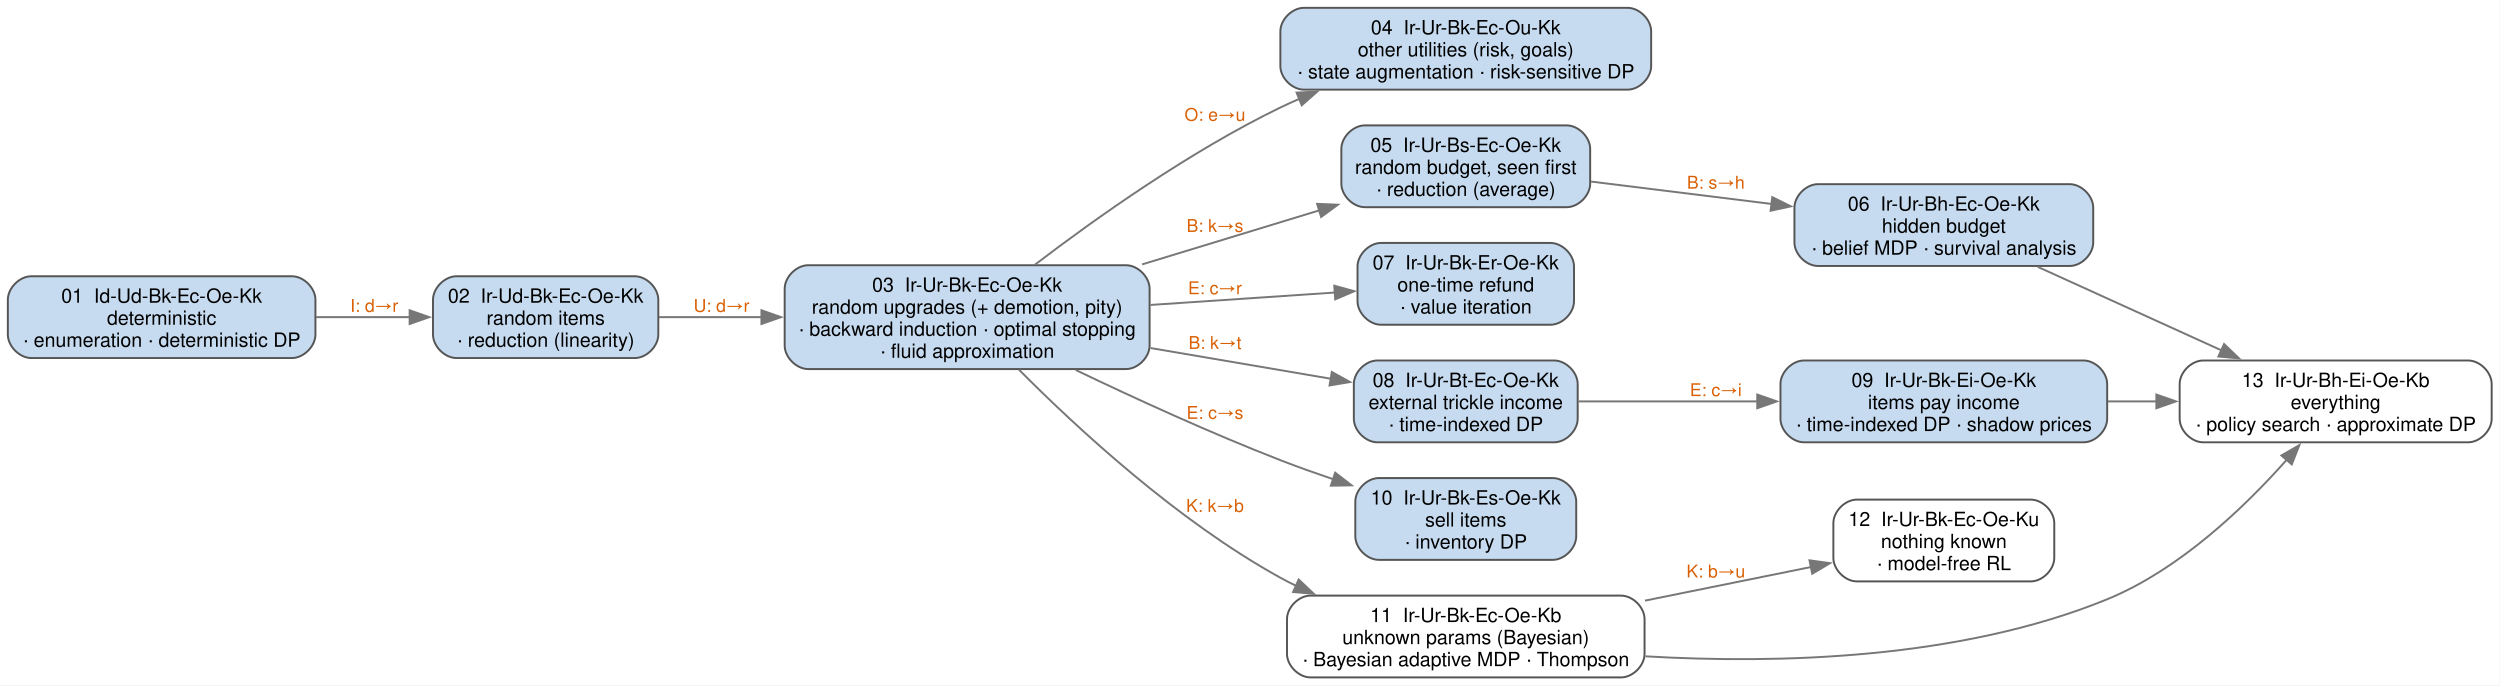
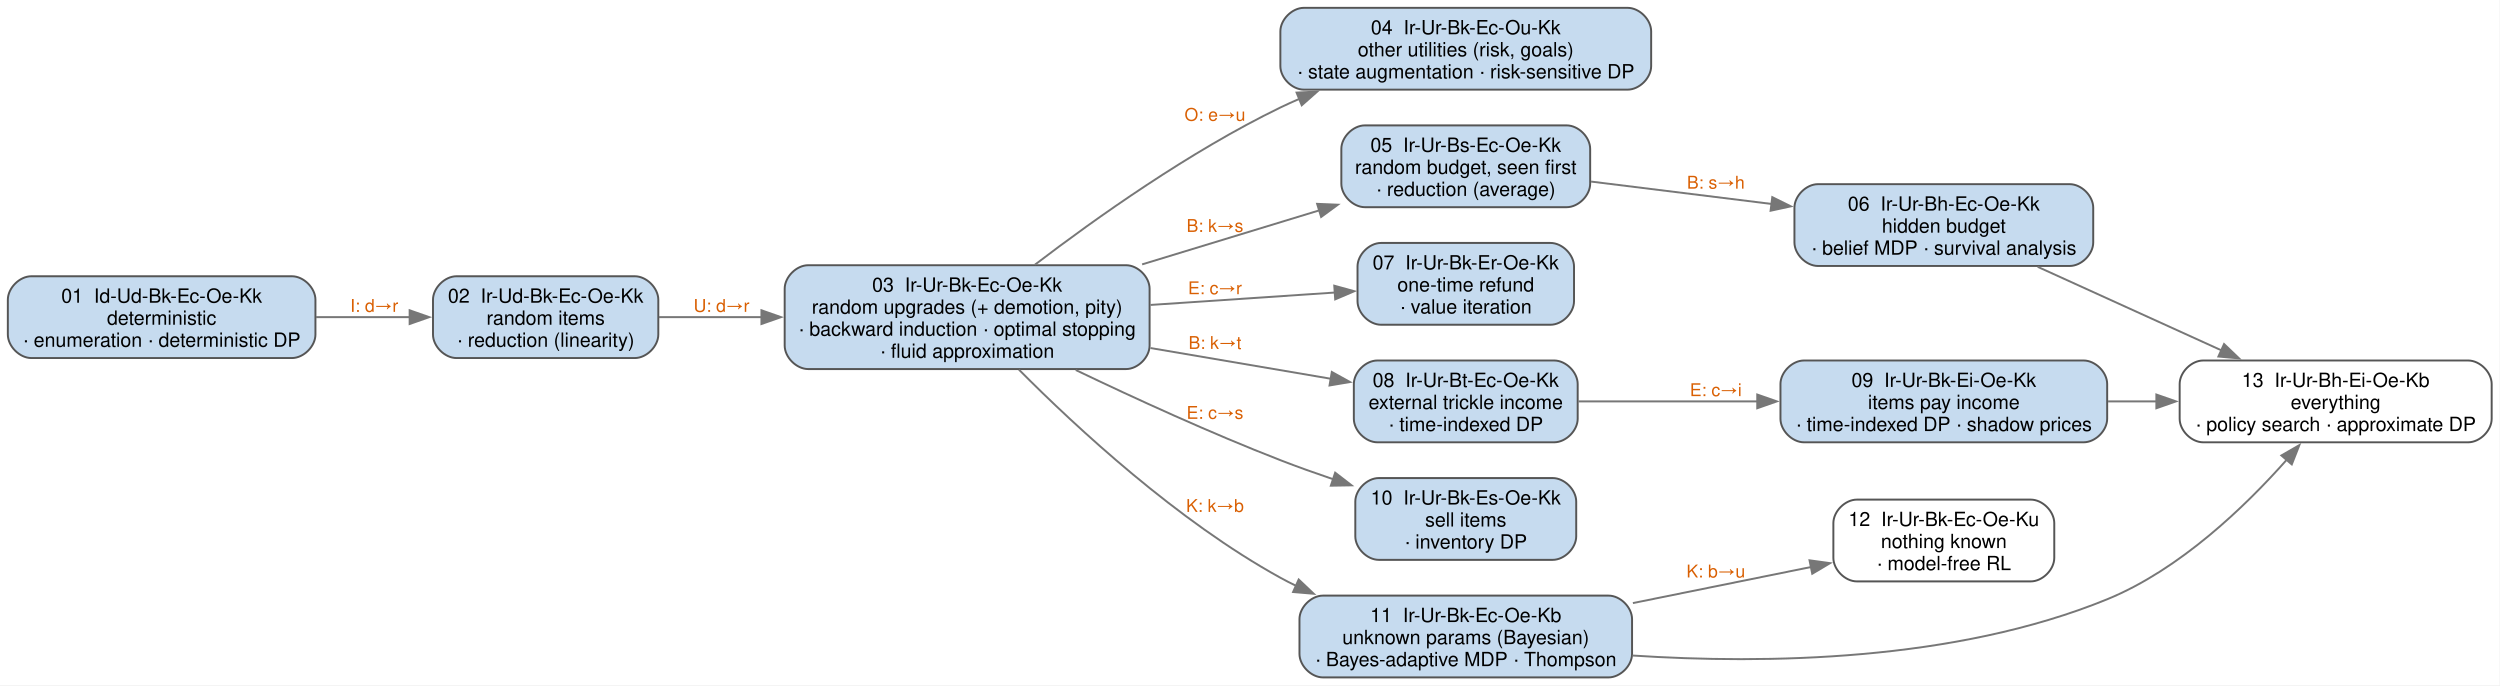
<svg xmlns="http://www.w3.org/2000/svg" width="1276pt" height="350pt" viewBox="0.00 0.00 1276.00 350.00">
  <g id="graph0" class="graph" transform="scale(1 1) rotate(0) translate(4 345.75)">
    <polygon fill="white" stroke="none" points="-4,4 -4,-345.75 1271.75,-345.75 1271.75,4 -4,4" />
    <g id="node1" class="node">
      <path fill="#c6dbef" stroke="#555555" d="M145,-204.75C145,-204.75 12,-204.75 12,-204.75 6,-204.75 0,-198.75 0,-192.75 0,-192.75 0,-175 0,-175 0,-169 6,-163 12,-163 12,-163 145,-163 145,-163 151,-163 157,-169 157,-175 157,-175 157,-192.75 157,-192.75 157,-198.75 151,-204.75 145,-204.75" />
      <text xml:space="preserve" text-anchor="middle" x="78.5" y="-191.25" font-family="Helvetica,sans-Serif" font-size="10.00">01  Id-Ud-Bk-Ec-Oe-Kk</text>
      <text xml:space="preserve" text-anchor="middle" x="78.5" y="-180" font-family="Helvetica,sans-Serif" font-size="10.00">deterministic</text>
      <text xml:space="preserve" text-anchor="middle" x="78.5" y="-168.75" font-family="Helvetica,sans-Serif" font-size="10.00">· enumeration · deterministic DP</text>
    </g>
    <g id="node2" class="node">
      <path fill="#c6dbef" stroke="#555555" d="M320,-204.75C320,-204.75 229,-204.75 229,-204.75 223,-204.75 217,-198.75 217,-192.75 217,-192.75 217,-175 217,-175 217,-169 223,-163 229,-163 229,-163 320,-163 320,-163 326,-163 332,-169 332,-175 332,-175 332,-192.75 332,-192.75 332,-198.75 326,-204.75 320,-204.75" />
      <text xml:space="preserve" text-anchor="middle" x="274.5" y="-191.25" font-family="Helvetica,sans-Serif" font-size="10.00">02  Ir-Ud-Bk-Ec-Oe-Kk</text>
      <text xml:space="preserve" text-anchor="middle" x="274.5" y="-180" font-family="Helvetica,sans-Serif" font-size="10.00">random items</text>
      <text xml:space="preserve" text-anchor="middle" x="274.5" y="-168.75" font-family="Helvetica,sans-Serif" font-size="10.00">· reduction (linearity)</text>
    </g>
    <g id="edge1" class="edge">
      <path fill="none" stroke="#777777" d="M157.29,-183.88C173.24,-183.88 189.91,-183.88 205.48,-183.88" />
      <polygon fill="#777777" stroke="#777777" points="205.08,-187.38 215.08,-183.88 205.08,-180.38 205.08,-187.38" />
      <text xml:space="preserve" text-anchor="middle" x="187" y="-186.57" font-family="Helvetica,sans-Serif" font-size="9.00" fill="#d95f02">I: d→r</text>
    </g>
    <g id="node3" class="node">
      <path fill="#c6dbef" stroke="#555555" d="M570.75,-210.38C570.75,-210.38 408.5,-210.38 408.5,-210.38 402.5,-210.38 396.5,-204.38 396.5,-198.38 396.5,-198.38 396.5,-169.38 396.5,-169.38 396.5,-163.38 402.5,-157.38 408.5,-157.38 408.5,-157.38 570.75,-157.38 570.75,-157.38 576.75,-157.38 582.75,-163.38 582.75,-169.38 582.75,-169.38 582.75,-198.38 582.75,-198.38 582.75,-204.38 576.75,-210.38 570.75,-210.38" />
      <text xml:space="preserve" text-anchor="middle" x="489.62" y="-196.88" font-family="Helvetica,sans-Serif" font-size="10.00">03  Ir-Ur-Bk-Ec-Oe-Kk</text>
      <text xml:space="preserve" text-anchor="middle" x="489.62" y="-185.62" font-family="Helvetica,sans-Serif" font-size="10.00">random upgrades (+ demotion, pity)</text>
      <text xml:space="preserve" text-anchor="middle" x="489.62" y="-174.38" font-family="Helvetica,sans-Serif" font-size="10.00">· backward induction · optimal stopping</text>
      <text xml:space="preserve" text-anchor="middle" x="489.62" y="-163.12" font-family="Helvetica,sans-Serif" font-size="10.00">· fluid approximation</text>
    </g>
    <g id="edge2" class="edge">
      <path fill="none" stroke="#777777" d="M332.33,-183.88C348.49,-183.88 366.62,-183.88 384.65,-183.88" />
      <polygon fill="#777777" stroke="#777777" points="384.64,-187.38 394.64,-183.88 384.64,-180.38 384.64,-187.38" />
      <text xml:space="preserve" text-anchor="middle" x="364.25" y="-186.57" font-family="Helvetica,sans-Serif" font-size="9.00" fill="#d95f02">U: d→r</text>
    </g>
    <g id="node4" class="node">
      <path fill="#c6dbef" stroke="#555555" d="M826.75,-341.75C826.75,-341.75 661.5,-341.75 661.5,-341.75 655.5,-341.75 649.5,-335.75 649.5,-329.75 649.5,-329.75 649.5,-312 649.5,-312 649.5,-306 655.5,-300 661.5,-300 661.5,-300 826.75,-300 826.75,-300 832.75,-300 838.75,-306 838.75,-312 838.75,-312 838.75,-329.75 838.75,-329.75 838.75,-335.75 832.75,-341.75 826.75,-341.75" />
      <text xml:space="preserve" text-anchor="middle" x="744.12" y="-328.25" font-family="Helvetica,sans-Serif" font-size="10.00">04  Ir-Ur-Bk-Ec-Ou-Kk</text>
      <text xml:space="preserve" text-anchor="middle" x="744.12" y="-317" font-family="Helvetica,sans-Serif" font-size="10.00">other utilities (risk, goals)</text>
      <text xml:space="preserve" text-anchor="middle" x="744.12" y="-305.75" font-family="Helvetica,sans-Serif" font-size="10.00">· state augmentation · risk-sensitive DP</text>
    </g>
    <g id="edge3" class="edge">
      <path fill="none" stroke="#777777" d="M524.24,-210.66C555.28,-234.35 603.42,-268.53 649.5,-290.88 652.62,-292.39 655.84,-293.85 659.12,-295.26" />
      <polygon fill="#777777" stroke="#777777" points="657.77,-298.49 668.35,-299.02 660.41,-292.01 657.77,-298.49" />
      <text xml:space="preserve" text-anchor="middle" x="616.12" y="-284.09" font-family="Helvetica,sans-Serif" font-size="9.00" fill="#d95f02">O: e→u</text>
    </g>
    <g id="node5" class="node">
      <path fill="#c6dbef" stroke="#555555" d="M795.62,-281.75C795.62,-281.75 692.62,-281.75 692.62,-281.75 686.62,-281.75 680.62,-275.75 680.62,-269.75 680.62,-269.75 680.62,-252 680.62,-252 680.62,-246 686.62,-240 692.62,-240 692.62,-240 795.62,-240 795.62,-240 801.62,-240 807.62,-246 807.62,-252 807.62,-252 807.62,-269.75 807.62,-269.75 807.62,-275.75 801.62,-281.75 795.62,-281.75" />
      <text xml:space="preserve" text-anchor="middle" x="744.12" y="-268.25" font-family="Helvetica,sans-Serif" font-size="10.00">05  Ir-Ur-Bs-Ec-Oe-Kk</text>
      <text xml:space="preserve" text-anchor="middle" x="744.12" y="-257" font-family="Helvetica,sans-Serif" font-size="10.00">random budget, seen first</text>
      <text xml:space="preserve" text-anchor="middle" x="744.12" y="-245.75" font-family="Helvetica,sans-Serif" font-size="10.00">· reduction (average)</text>
    </g>
    <g id="edge4" class="edge">
      <path fill="none" stroke="#777777" d="M578.94,-210.81C608.57,-219.84 641.28,-229.82 669.65,-238.47" />
      <polygon fill="#777777" stroke="#777777" points="668.26,-241.71 678.85,-241.27 670.31,-235.01 668.26,-241.71" />
      <text xml:space="preserve" text-anchor="middle" x="616.12" y="-227.38" font-family="Helvetica,sans-Serif" font-size="9.00" fill="#d95f02">B: k→s</text>
    </g>
    <g id="node7" class="node">
      <path fill="#c6dbef" stroke="#555555" d="M787.38,-221.75C787.38,-221.75 700.88,-221.75 700.88,-221.75 694.88,-221.75 688.88,-215.75 688.88,-209.75 688.88,-209.75 688.88,-192 688.88,-192 688.88,-186 694.88,-180 700.88,-180 700.88,-180 787.38,-180 787.38,-180 793.38,-180 799.38,-186 799.38,-192 799.38,-192 799.38,-209.75 799.38,-209.75 799.38,-215.75 793.38,-221.75 787.38,-221.75" />
      <text xml:space="preserve" text-anchor="middle" x="744.12" y="-208.25" font-family="Helvetica,sans-Serif" font-size="10.00">07  Ir-Ur-Bk-Er-Oe-Kk</text>
      <text xml:space="preserve" text-anchor="middle" x="744.12" y="-197" font-family="Helvetica,sans-Serif" font-size="10.00">one-time refund</text>
      <text xml:space="preserve" text-anchor="middle" x="744.12" y="-185.75" font-family="Helvetica,sans-Serif" font-size="10.00">· value iteration</text>
    </g>
    <g id="edge6" class="edge">
      <path fill="none" stroke="#777777" d="M583.21,-190.11C614.53,-192.22 648.82,-194.53 677.59,-196.46" />
      <polygon fill="#777777" stroke="#777777" points="677.01,-199.93 687.22,-197.11 677.48,-192.95 677.01,-199.93" />
      <text xml:space="preserve" text-anchor="middle" x="616.12" y="-195.58" font-family="Helvetica,sans-Serif" font-size="9.00" fill="#d95f02">E: c→r</text>
    </g>
    <g id="node8" class="node">
      <path fill="#c6dbef" stroke="#555555" d="M789.25,-161.75C789.25,-161.75 699,-161.75 699,-161.75 693,-161.75 687,-155.75 687,-149.75 687,-149.75 687,-132 687,-132 687,-126 693,-120 699,-120 699,-120 789.25,-120 789.25,-120 795.25,-120 801.25,-126 801.25,-132 801.25,-132 801.25,-149.75 801.25,-149.75 801.25,-155.75 795.25,-161.75 789.25,-161.75" />
      <text xml:space="preserve" text-anchor="middle" x="744.12" y="-148.25" font-family="Helvetica,sans-Serif" font-size="10.00">08  Ir-Ur-Bt-Ec-Oe-Kk</text>
      <text xml:space="preserve" text-anchor="middle" x="744.12" y="-137" font-family="Helvetica,sans-Serif" font-size="10.00">external trickle income</text>
      <text xml:space="preserve" text-anchor="middle" x="744.12" y="-125.75" font-family="Helvetica,sans-Serif" font-size="10.00">· time-indexed DP</text>
    </g>
    <g id="edge7" class="edge">
      <path fill="none" stroke="#777777" d="M583.21,-168.11C613.78,-162.9 647.19,-157.21 675.52,-152.39" />
      <polygon fill="#777777" stroke="#777777" points="675.76,-155.9 685.03,-150.77 674.59,-149 675.76,-155.9" />
      <text xml:space="preserve" text-anchor="middle" x="616.12" y="-167.65" font-family="Helvetica,sans-Serif" font-size="9.00" fill="#d95f02">B: k→t</text>
    </g>
    <g id="node10" class="node">
      <path fill="#c6dbef" stroke="#555555" d="M788.5,-101.75C788.5,-101.75 699.75,-101.75 699.75,-101.75 693.75,-101.75 687.75,-95.75 687.75,-89.75 687.75,-89.75 687.75,-72 687.75,-72 687.75,-66 693.75,-60 699.75,-60 699.75,-60 788.5,-60 788.5,-60 794.5,-60 800.5,-66 800.5,-72 800.5,-72 800.5,-89.75 800.5,-89.75 800.5,-95.75 794.5,-101.75 788.5,-101.75" />
      <text xml:space="preserve" text-anchor="middle" x="744.12" y="-88.25" font-family="Helvetica,sans-Serif" font-size="10.00">10  Ir-Ur-Bk-Es-Oe-Kk</text>
      <text xml:space="preserve" text-anchor="middle" x="744.12" y="-77" font-family="Helvetica,sans-Serif" font-size="10.00">sell items</text>
      <text xml:space="preserve" text-anchor="middle" x="744.12" y="-65.75" font-family="Helvetica,sans-Serif" font-size="10.00">· inventory DP</text>
    </g>
    <g id="edge9" class="edge">
      <path fill="none" stroke="#777777" d="M545.07,-156.88C575.42,-142.34 614.13,-124.61 649.5,-110.88 658.19,-107.5 667.44,-104.2 676.6,-101.1" />
      <polygon fill="#777777" stroke="#777777" points="677.47,-104.5 685.85,-98.03 675.26,-97.85 677.47,-104.5" />
      <text xml:space="preserve" text-anchor="middle" x="616.12" y="-131.97" font-family="Helvetica,sans-Serif" font-size="9.00" fill="#d95f02">E: c→s</text>
    </g>
    <g id="node11" class="node">
-       <path fill="white" stroke="#555555" d="M823.38,-41.75C823.38,-41.75 664.88,-41.75 664.88,-41.75 658.88,-41.75 652.88,-35.75 652.88,-29.75 652.88,-29.75 652.88,-12 652.88,-12 652.88,-6 658.88,0 664.88,0 664.88,0 823.38,0 823.38,0 829.38,0 835.38,-6 835.38,-12 835.38,-12 835.38,-29.75 835.38,-29.75 835.38,-35.75 829.38,-41.75 823.38,-41.75" />
+       <path fill="#c6dbef" stroke="#555555" d="M817,-41.75C817,-41.75 671.25,-41.75 671.25,-41.75 665.25,-41.75 659.25,-35.75 659.25,-29.75 659.25,-29.75 659.25,-12 659.25,-12 659.25,-6 665.25,0 671.25,0 671.25,0 817,0 817,0 823,0 829,-6 829,-12 829,-12 829,-29.75 829,-29.75 829,-35.75 823,-41.75 817,-41.75" />
      <text xml:space="preserve" text-anchor="middle" x="744.12" y="-28.25" font-family="Helvetica,sans-Serif" font-size="10.00">11  Ir-Ur-Bk-Ec-Oe-Kb</text>
      <text xml:space="preserve" text-anchor="middle" x="744.12" y="-17" font-family="Helvetica,sans-Serif" font-size="10.00">unknown params (Bayesian)</text>
-       <text xml:space="preserve" text-anchor="middle" x="744.12" y="-5.75" font-family="Helvetica,sans-Serif" font-size="10.00">· Bayesian adaptive MDP · Thompson</text>
+       <text xml:space="preserve" text-anchor="middle" x="744.12" y="-5.75" font-family="Helvetica,sans-Serif" font-size="10.00">· Bayes-adaptive MDP · Thompson</text>
    </g>
    <g id="edge10" class="edge">
      <path fill="none" stroke="#777777" d="M516.07,-157.07C545.61,-127.34 597.04,-79.77 649.5,-50.88 652.14,-49.42 654.87,-48.02 657.65,-46.68" />
      <polygon fill="#777777" stroke="#777777" points="658.85,-49.98 666.54,-42.69 655.99,-43.59 658.85,-49.98" />
      <text xml:space="preserve" text-anchor="middle" x="616.12" y="-84.47" font-family="Helvetica,sans-Serif" font-size="9.00" fill="#d95f02">K: k→b</text>
    </g>
    <g id="node6" class="node">
      <path fill="#c6dbef" stroke="#555555" d="M1052.38,-251.75C1052.38,-251.75 923.88,-251.75 923.88,-251.75 917.88,-251.75 911.88,-245.75 911.88,-239.75 911.88,-239.75 911.88,-222 911.88,-222 911.88,-216 917.88,-210 923.88,-210 923.88,-210 1052.38,-210 1052.38,-210 1058.38,-210 1064.38,-216 1064.38,-222 1064.38,-222 1064.38,-239.75 1064.38,-239.75 1064.38,-245.75 1058.38,-251.75 1052.38,-251.75" />
      <text xml:space="preserve" text-anchor="middle" x="988.12" y="-238.25" font-family="Helvetica,sans-Serif" font-size="10.00">06  Ir-Ur-Bh-Ec-Oe-Kk</text>
      <text xml:space="preserve" text-anchor="middle" x="988.12" y="-227" font-family="Helvetica,sans-Serif" font-size="10.00">hidden budget</text>
      <text xml:space="preserve" text-anchor="middle" x="988.12" y="-215.75" font-family="Helvetica,sans-Serif" font-size="10.00">· belief MDP · survival analysis</text>
    </g>
    <g id="edge5" class="edge">
      <path fill="none" stroke="#777777" d="M808.08,-253.07C836.26,-249.58 869.96,-245.4 900.48,-241.62" />
      <polygon fill="#777777" stroke="#777777" points="900.57,-245.13 910.06,-240.43 899.71,-238.19 900.57,-245.13" />
      <text xml:space="preserve" text-anchor="middle" x="871.75" y="-249.47" font-family="Helvetica,sans-Serif" font-size="9.00" fill="#d95f02">B: s→h</text>
    </g>
    <g id="node13" class="node">
      <path fill="white" stroke="#555555" d="M1255.75,-161.75C1255.75,-161.75 1120.5,-161.75 1120.5,-161.75 1114.5,-161.75 1108.5,-155.75 1108.5,-149.75 1108.5,-149.75 1108.5,-132 1108.5,-132 1108.5,-126 1114.5,-120 1120.5,-120 1120.5,-120 1255.75,-120 1255.75,-120 1261.75,-120 1267.75,-126 1267.75,-132 1267.75,-132 1267.75,-149.75 1267.75,-149.75 1267.75,-155.75 1261.75,-161.75 1255.75,-161.75" />
      <text xml:space="preserve" text-anchor="middle" x="1188.12" y="-148.25" font-family="Helvetica,sans-Serif" font-size="10.00">13  Ir-Ur-Bh-Ei-Oe-Kb</text>
      <text xml:space="preserve" text-anchor="middle" x="1188.12" y="-137" font-family="Helvetica,sans-Serif" font-size="10.00">everything</text>
      <text xml:space="preserve" text-anchor="middle" x="1188.12" y="-125.75" font-family="Helvetica,sans-Serif" font-size="10.00">· policy search · approximate DP</text>
    </g>
    <g id="edge12" class="edge">
      <path fill="none" stroke="#777777" d="M1036.05,-209.55C1064.18,-196.76 1100.15,-180.41 1129.94,-166.87" />
      <polygon fill="#777777" stroke="#777777" points="1131.16,-170.16 1138.82,-162.83 1128.27,-163.78 1131.16,-170.16" />
    </g>
    <g id="node9" class="node">
      <path fill="#c6dbef" stroke="#555555" d="M1059.5,-161.75C1059.5,-161.75 916.75,-161.75 916.75,-161.75 910.75,-161.75 904.75,-155.75 904.75,-149.75 904.75,-149.75 904.75,-132 904.75,-132 904.75,-126 910.75,-120 916.75,-120 916.75,-120 1059.5,-120 1059.5,-120 1065.5,-120 1071.5,-126 1071.5,-132 1071.5,-132 1071.5,-149.75 1071.5,-149.75 1071.5,-155.75 1065.5,-161.75 1059.5,-161.75" />
      <text xml:space="preserve" text-anchor="middle" x="988.12" y="-148.25" font-family="Helvetica,sans-Serif" font-size="10.00">09  Ir-Ur-Bk-Ei-Oe-Kk</text>
      <text xml:space="preserve" text-anchor="middle" x="988.12" y="-137" font-family="Helvetica,sans-Serif" font-size="10.00">items pay income</text>
      <text xml:space="preserve" text-anchor="middle" x="988.12" y="-125.75" font-family="Helvetica,sans-Serif" font-size="10.00">· time-indexed DP · shadow prices</text>
    </g>
    <g id="edge8" class="edge">
      <path fill="none" stroke="#777777" d="M801.56,-140.88C828.8,-140.88 862.22,-140.88 893.15,-140.88" />
      <polygon fill="#777777" stroke="#777777" points="892.9,-144.38 902.9,-140.88 892.9,-137.38 892.9,-144.38" />
      <text xml:space="preserve" text-anchor="middle" x="871.75" y="-143.57" font-family="Helvetica,sans-Serif" font-size="9.00" fill="#d95f02">E: c→i</text>
    </g>
    <g id="edge13" class="edge">
      <path fill="none" stroke="#777777" d="M1071.95,-140.88C1080.18,-140.88 1088.57,-140.88 1096.87,-140.88" />
      <polygon fill="#777777" stroke="#777777" points="1096.61,-144.38 1106.61,-140.88 1096.61,-137.38 1096.61,-144.38" />
    </g>
    <g id="node12" class="node">
      <path fill="white" stroke="#555555" d="M1032.5,-90.75C1032.5,-90.75 943.75,-90.75 943.75,-90.75 937.75,-90.75 931.75,-84.75 931.75,-78.75 931.75,-78.75 931.75,-61 931.75,-61 931.75,-55 937.75,-49 943.75,-49 943.75,-49 1032.5,-49 1032.5,-49 1038.5,-49 1044.5,-55 1044.5,-61 1044.5,-61 1044.5,-78.75 1044.5,-78.75 1044.5,-84.75 1038.5,-90.75 1032.5,-90.75" />
      <text xml:space="preserve" text-anchor="middle" x="988.12" y="-77.25" font-family="Helvetica,sans-Serif" font-size="10.00">12  Ir-Ur-Bk-Ec-Oe-Ku</text>
      <text xml:space="preserve" text-anchor="middle" x="988.12" y="-66" font-family="Helvetica,sans-Serif" font-size="10.00">nothing known</text>
      <text xml:space="preserve" text-anchor="middle" x="988.12" y="-54.75" font-family="Helvetica,sans-Serif" font-size="10.00">· model-free RL</text>
    </g>
    <g id="edge11" class="edge">
-       <path fill="none" stroke="#777777" d="M835.58,-39.19C863.77,-44.9 894.33,-51.09 920.58,-56.4" />
-       <polygon fill="#777777" stroke="#777777" points="919.56,-59.77 930.06,-58.32 920.95,-52.9 919.56,-59.77" />
+       <path fill="none" stroke="#777777" d="M829.43,-37.94C859.29,-43.99 892.45,-50.71 920.63,-56.41" />
+       <polygon fill="#777777" stroke="#777777" points="919.58,-59.77 930.08,-58.32 920.97,-52.91 919.58,-59.77" />
      <text xml:space="preserve" text-anchor="middle" x="871.75" y="-51.01" font-family="Helvetica,sans-Serif" font-size="9.00" fill="#d95f02">K: b→u</text>
    </g>
    <g id="edge14" class="edge">
-       <path fill="none" stroke="#777777" d="M835.84,-10.76C903.34,-6.83 996.37,-9.16 1071.5,-39.88 1108.63,-55.06 1142.07,-87.3 1163.32,-111.29" />
+       <path fill="none" stroke="#777777" d="M829.2,-11.17C897.14,-6.71 993.88,-8.14 1071.5,-39.88 1108.63,-55.06 1142.07,-87.3 1163.32,-111.29" />
      <polygon fill="#777777" stroke="#777777" points="1160.42,-113.28 1169.6,-118.57 1165.72,-108.71 1160.42,-113.28" />
    </g>
  </g>
</svg>
